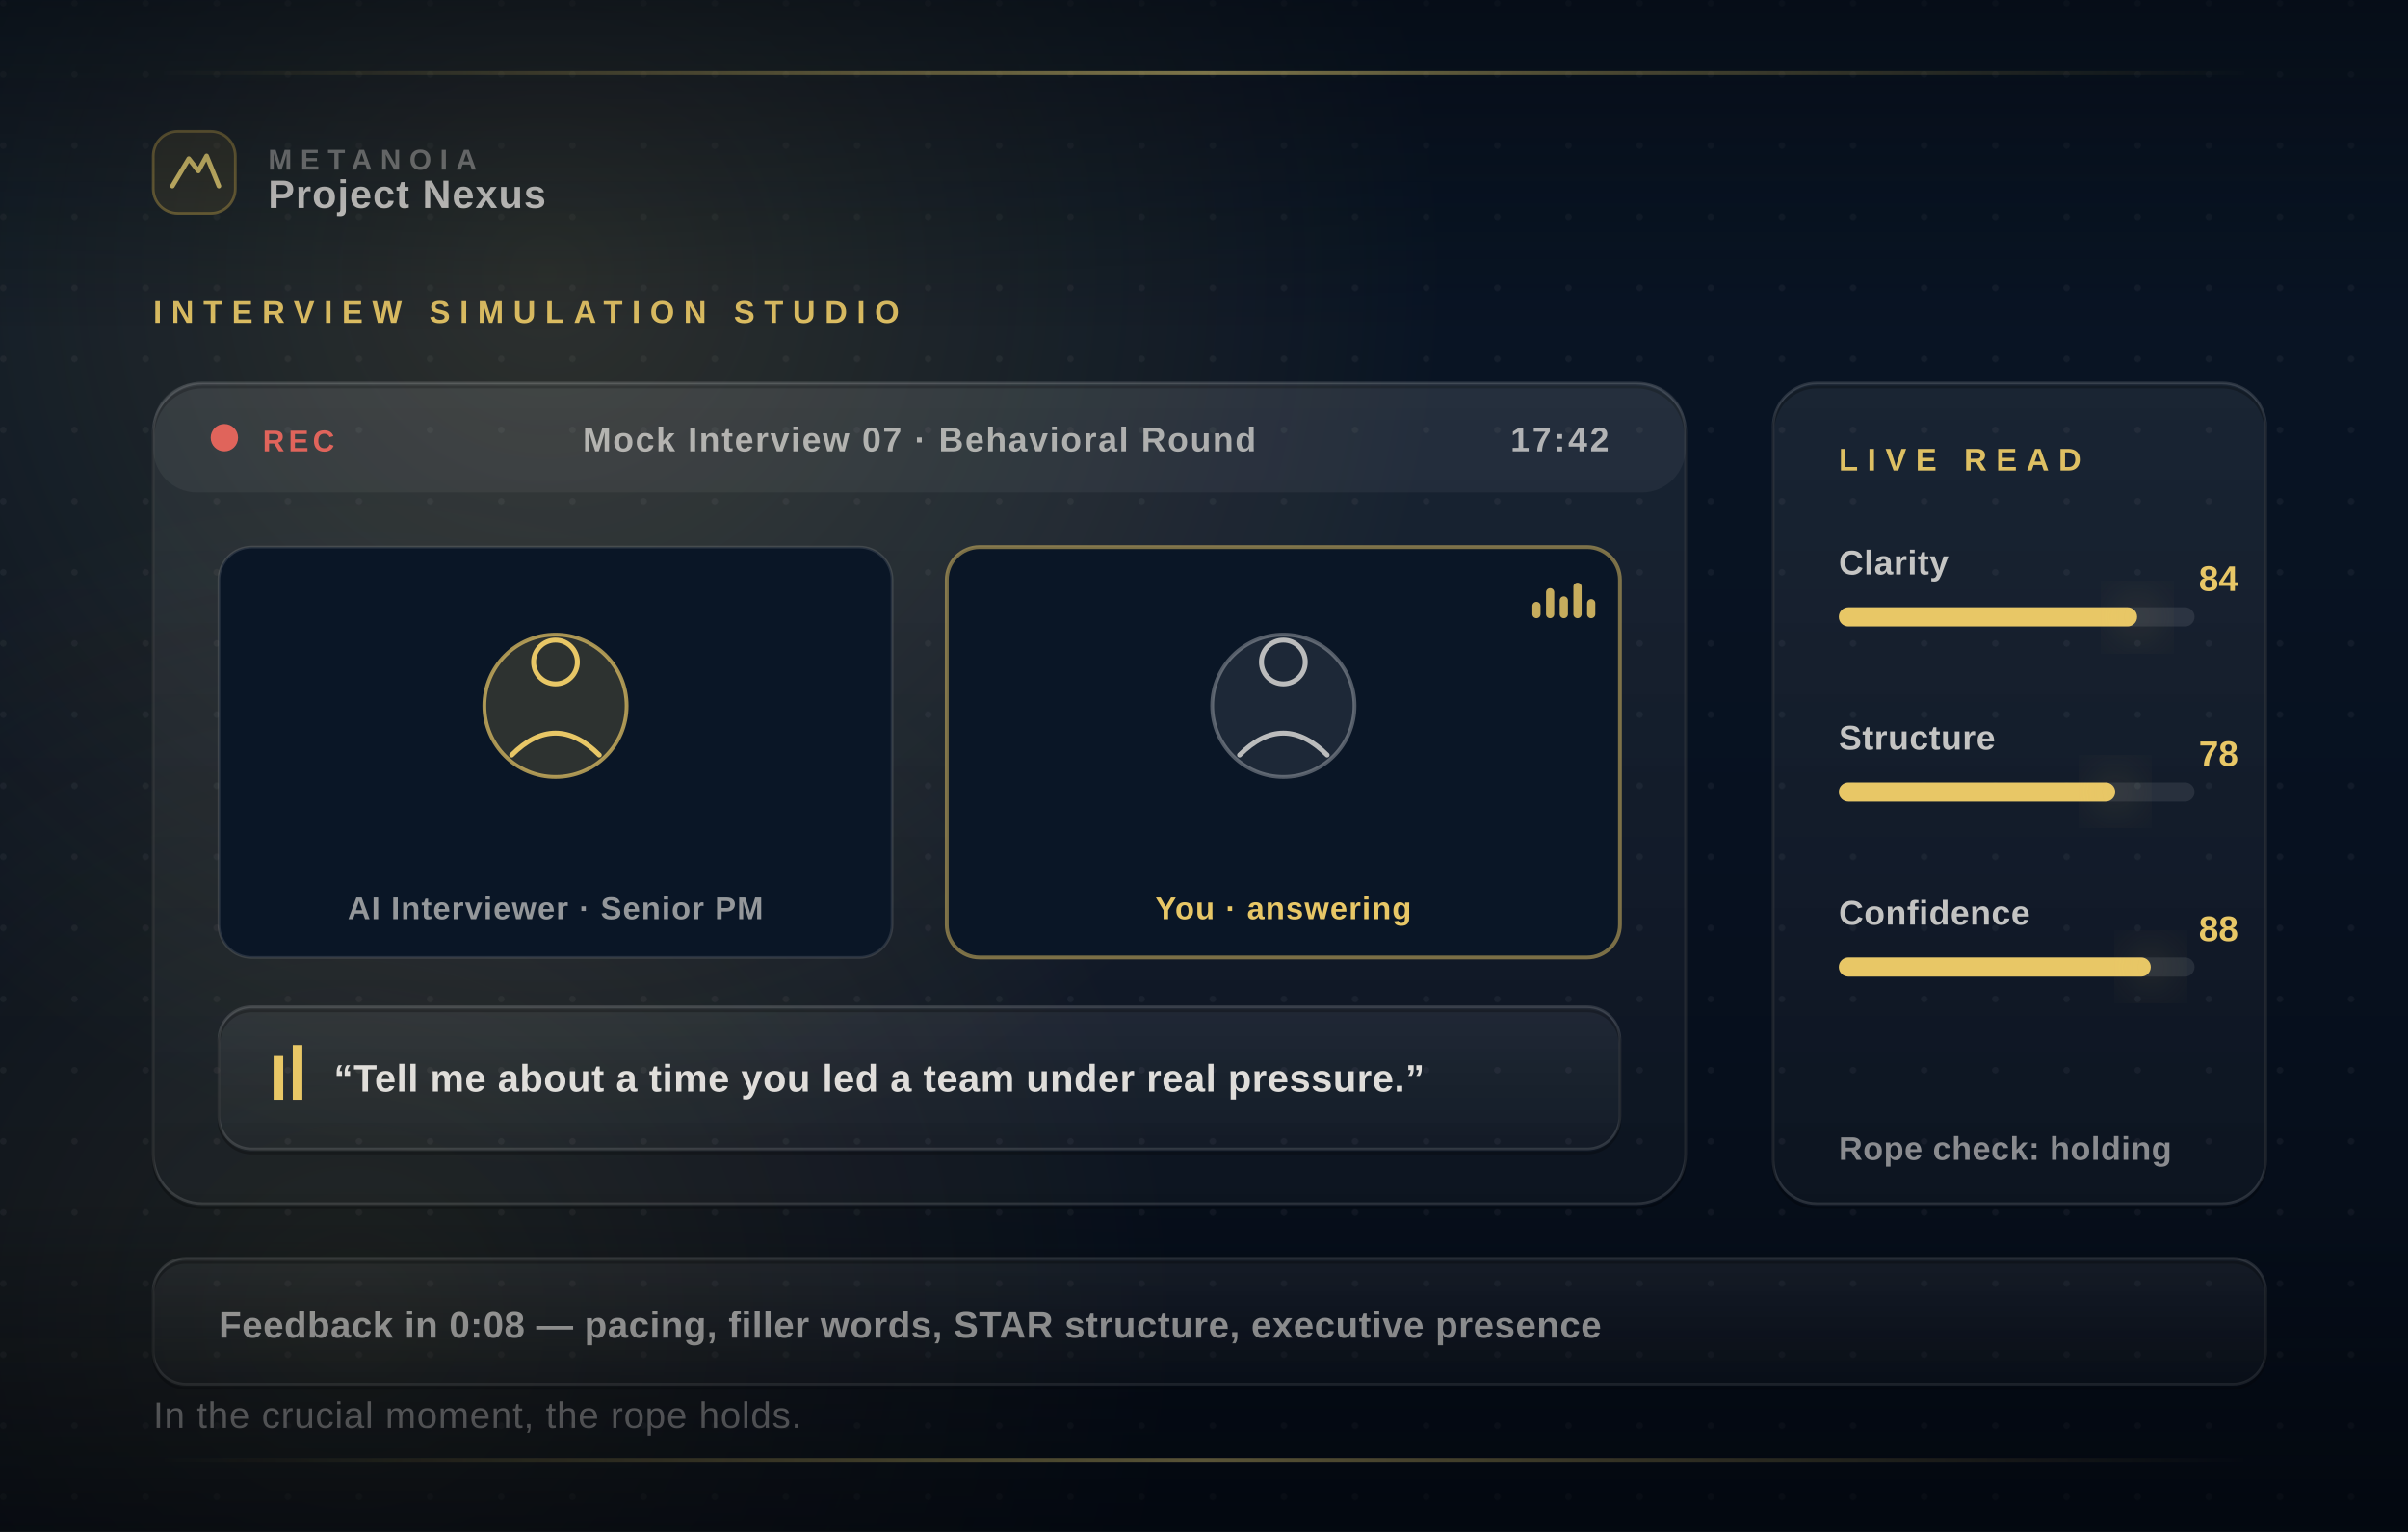
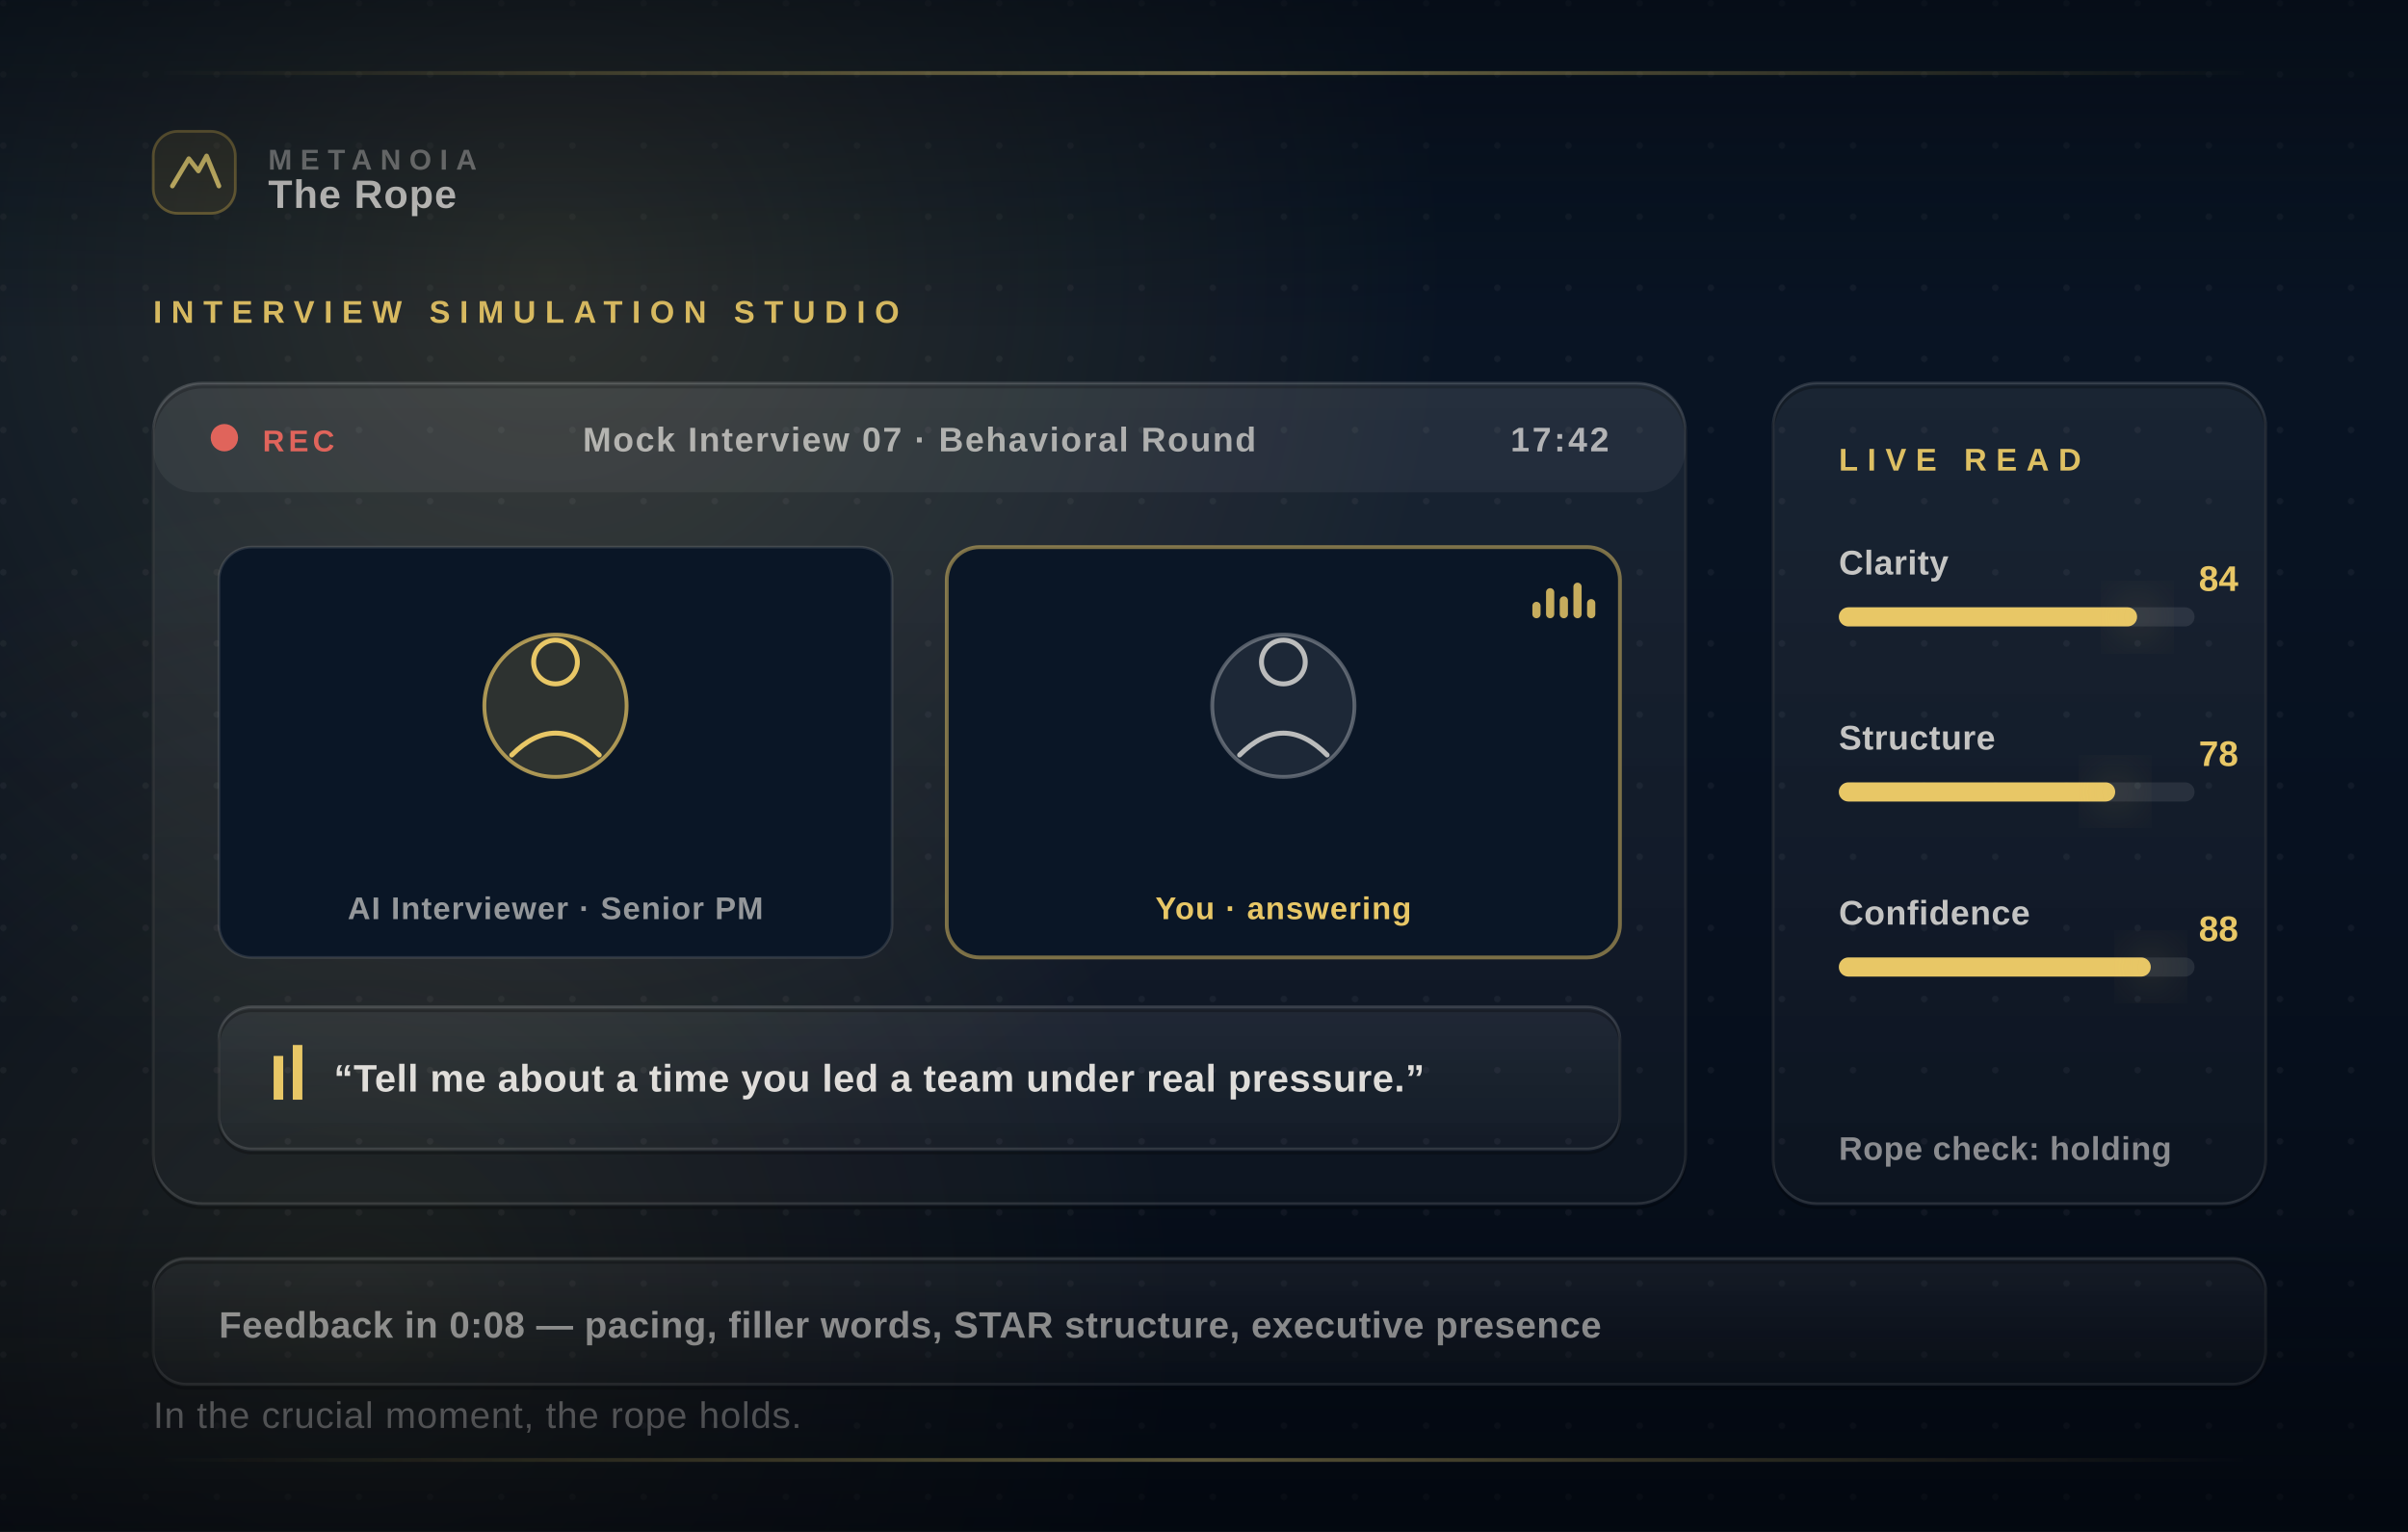
<svg xmlns="http://www.w3.org/2000/svg" viewBox="0 0 880 560" font-family="Avenir Next,Segoe UI,Helvetica Neue,Arial,sans-serif">
  <defs>
    <linearGradient id="ground" x1="0" y1="0" x2="0" y2="1">
      <stop offset="0" stop-color="#0A1626" />
      <stop offset=".55" stop-color="#071120" />
      <stop offset="1" stop-color="#050B15" />
    </linearGradient>
    <radialGradient id="aur" cx=".5" cy=".5" r=".5">
      <stop offset="0" stop-color="#E8C766" stop-opacity=".16" />
      <stop offset="1" stop-color="#E8C766" stop-opacity="0" />
    </radialGradient>
    <radialGradient id="aurG" cx=".5" cy=".5" r=".5">
      <stop offset="0" stop-color="#C9A84C" stop-opacity=".12" />
      <stop offset="1" stop-color="#C9A84C" stop-opacity="0" />
    </radialGradient>
    <linearGradient id="glass" x1="0" y1="0" x2="0" y2="1">
      <stop offset="0" stop-color="#FFFFFF" stop-opacity=".07" />
      <stop offset="1" stop-color="#FFFFFF" stop-opacity=".025" />
    </linearGradient>
    <linearGradient id="goldline" x1="0" y1="0" x2="1" y2="0">
      <stop offset="0" stop-color="#C9A84C" stop-opacity="0" />
      <stop offset=".5" stop-color="#F0D878" stop-opacity=".9" />
      <stop offset="1" stop-color="#C9A84C" stop-opacity="0" />
    </linearGradient>
    <filter id="soft" x="-60%" y="-60%" width="220%" height="220%">
      <feGaussianBlur stdDeviation="10" />
    </filter>
    <pattern id="dots" width="26" height="26" patternUnits="userSpaceOnUse">
      <circle cx="1.2" cy="1.2" r="1.2" fill="#FFFFFF" opacity=".045" />
    </pattern>
    <linearGradient id="vig" x1="0" y1="0" x2="0" y2="1">
      <stop offset="0" stop-color="#02060C" stop-opacity=".55" />
      <stop offset=".22" stop-color="#02060C" stop-opacity="0" />
      <stop offset=".78" stop-color="#02060C" stop-opacity="0" />
      <stop offset="1" stop-color="#02060C" stop-opacity=".6" />
    </linearGradient>
  </defs>
  <rect width="880" height="560" fill="url(#ground)" />
  <rect width="880" height="560" fill="url(#dots)" />
  <circle cx="200" cy="100" r="330" fill="url(#aur)" />
  <circle cx="130" cy="480" r="300" fill="url(#aurG)" />
  <g transform="translate(56,48)">
    <rect x="0" y="0" width="30" height="30" rx="9" fill="#C9A84C" fill-opacity=".13" stroke="#C9A84C" stroke-opacity=".5" stroke-width="1" />
    <path d="M7 20 L13 10 L16.5 14.5 L19.5 9 L24 20" fill="none" stroke="#F0D878" stroke-width="1.7" stroke-linecap="round" stroke-linejoin="round" />
    <text x="42" y="14" font-size="10.5" font-weight="800" letter-spacing="3" fill="rgba(240,237,232,.5)">METANOIA</text>
-     <text x="42" y="28" font-size="14.5" font-weight="700" letter-spacing=".4" fill="rgba(240,237,232,.94)">Project Nexus</text>
+     <text x="42" y="28" font-size="14.5" font-weight="700" letter-spacing=".4" fill="rgba(240,237,232,.94)">The Rope</text>
  </g>
  <text x="56" y="118" font-size="11.5" font-weight="800" letter-spacing="3.4" fill="#E8C766" opacity=".95">INTERVIEW SIMULATION STUDIO</text>
  <rect x="56" y="140" width="560" height="300" rx="18" fill="url(#glass)" stroke="rgba(255,255,255,.13)" stroke-width="1" />
  <rect x="56" y="140" width="560" height="300" rx="18" fill="none" stroke="#000" stroke-opacity=".25" stroke-width="1" transform="translate(0,1.5)" />
  <rect x="56" y="140" width="560" height="40" rx="16" fill="rgba(255,255,255,.05)" />
  <circle cx="82" cy="160" r="5" fill="#E0645B">
    <animate attributeName="opacity" values="1;.3;1" dur="1.6s" repeatCount="indefinite" />
  </circle>
  <text x="96" y="165" font-size="11" font-weight="800" letter-spacing="1.5" fill="#E0645B" text-anchor="start">REC</text>
  <text x="588" y="165" font-size="12.5" font-weight="700" letter-spacing="1" fill="rgba(240,237,232,.7)" text-anchor="end">17:42</text>
  <text x="336" y="165" font-size="12.5" font-weight="700" letter-spacing="0.6" fill="rgba(240,237,232,.66)" text-anchor="middle">Mock Interview 07 · Behavioral Round</text>
  <rect x="80" y="200" width="246" height="150" rx="12" fill="#0A1626" stroke="rgba(255,255,255,.12)" />
  <circle cx="203" cy="258" r="26" fill="#E8C766" fill-opacity=".16" stroke="#E8C766" stroke-opacity=".7" stroke-width="1.4" />
  <path d="M203 250 a8 8 0 1 1 .01 0 M187 276 q16 -16 32 0" stroke="#E8C766" stroke-width="1.8" fill="none" stroke-linecap="round" />
  <text x="203" y="336" font-size="11.5" font-weight="700" letter-spacing="0.4" fill="rgba(240,237,232,.6)" text-anchor="middle">AI Interviewer · Senior PM</text>
  <rect x="346" y="200" width="246" height="150" rx="12" fill="#0A1626" stroke="#E8C766" stroke-opacity=".5" stroke-width="1.4" />
  <circle cx="469" cy="258" r="26" fill="rgba(255,255,255,.08)" stroke="rgba(255,255,255,.3)" stroke-width="1.4" />
  <path d="M469 250 a8 8 0 1 1 .01 0 M453 276 q16 -16 32 0" stroke="rgba(240,237,232,.75)" stroke-width="1.8" fill="none" stroke-linecap="round" />
  <text x="469" y="336" font-size="11.5" font-weight="700" letter-spacing="0.4" fill="#E8C766" text-anchor="middle">You · answering</text>
  <g transform="translate(560,214)">
    <rect x="0" y="6" width="3" height="6" rx="1.5" fill="#E8C766" opacity=".85">
      <animate attributeName="height" values="6;10;6" dur="0.90s" repeatCount="indefinite" />
    </rect>
    <rect x="5" y="1" width="3" height="11" rx="1.5" fill="#E8C766" opacity=".85">
      <animate attributeName="height" values="11;8;11" dur="1.03s" repeatCount="indefinite" />
    </rect>
    <rect x="10" y="4" width="3" height="8" rx="1.5" fill="#E8C766" opacity=".85">
      <animate attributeName="height" values="8;5;8" dur="1.16s" repeatCount="indefinite" />
    </rect>
    <rect x="15" y="-1" width="3" height="13" rx="1.5" fill="#E8C766" opacity=".85">
      <animate attributeName="height" values="13;10;13" dur="1.29s" repeatCount="indefinite" />
    </rect>
    <rect x="20" y="5" width="3" height="7" rx="1.5" fill="#E8C766" opacity=".85">
      <animate attributeName="height" values="7;4;7" dur="1.42s" repeatCount="indefinite" />
    </rect>
  </g>
  <rect x="80" y="368" width="512" height="52" rx="12" fill="url(#glass)" stroke="rgba(255,255,255,.13)" stroke-width="1" />
  <rect x="80" y="368" width="512" height="52" rx="12" fill="none" stroke="#000" stroke-opacity=".25" stroke-width="1" transform="translate(0,1.5)" />
  <path d="M100 386 h3.5 v16 h-3.5 z M107 382 h3.5 v20 h-3.5 z" fill="#E8C766" />
  <text x="122" y="399" font-size="14" font-weight="600" letter-spacing="0.2" fill="rgba(240,237,232,.92)" text-anchor="start">“Tell me about a time you led a team under real pressure.”</text>
  <rect x="648" y="140" width="180" height="300" rx="16" fill="url(#glass)" stroke="rgba(255,255,255,.13)" stroke-width="1" />
  <rect x="648" y="140" width="180" height="300" rx="16" fill="none" stroke="#000" stroke-opacity=".25" stroke-width="1" transform="translate(0,1.5)" />
  <text x="672" y="172" font-size="11.5" font-weight="800" letter-spacing="3.4" fill="#E8C766" opacity=".95">LIVE READ</text>
  <text x="672" y="210" font-size="12.5" font-weight="700" letter-spacing="0.2" fill="rgba(240,237,232,.8)" text-anchor="start">Clarity</text>
  <rect x="672" y="222" width="130" height="7" rx="3.5" fill="rgba(255,255,255,.09)" />
  <rect x="672" y="222" width="109" height="7" rx="3.5" fill="#E8C766" />
  <circle cx="781" cy="225.5" r="6.0" fill="#E8C766" opacity=".35" filter="url(#soft)" />
  <text x="818" y="216" font-size="13" font-weight="800" letter-spacing="0" fill="#E8C766" text-anchor="end">84</text>
  <text x="672" y="274" font-size="12.5" font-weight="700" letter-spacing="0.2" fill="rgba(240,237,232,.8)" text-anchor="start">Structure</text>
  <rect x="672" y="286" width="130" height="7" rx="3.5" fill="rgba(255,255,255,.09)" />
  <rect x="672" y="286" width="101" height="7" rx="3.5" fill="#E8C766" />
  <circle cx="773" cy="289.5" r="6.0" fill="#E8C766" opacity=".35" filter="url(#soft)" />
  <text x="818" y="280" font-size="13" font-weight="800" letter-spacing="0" fill="#E8C766" text-anchor="end">78</text>
  <text x="672" y="338" font-size="12.5" font-weight="700" letter-spacing="0.2" fill="rgba(240,237,232,.8)" text-anchor="start">Confidence</text>
  <rect x="672" y="350" width="130" height="7" rx="3.5" fill="rgba(255,255,255,.09)" />
  <rect x="672" y="350" width="114" height="7" rx="3.5" fill="#E8C766" />
  <circle cx="786" cy="353.5" r="6.0" fill="#E8C766" opacity=".35" filter="url(#soft)" />
  <text x="818" y="344" font-size="13" font-weight="800" letter-spacing="0" fill="#E8C766" text-anchor="end">88</text>
  <text x="672" y="424" font-size="12" font-weight="600" letter-spacing="0.2" fill="rgba(240,237,232,.55)" text-anchor="start">Rope check: holding</text>
  <rect x="56" y="460" width="772" height="46" rx="12" fill="url(#glass)" stroke="rgba(255,255,255,.13)" stroke-width="1" />
  <rect x="56" y="460" width="772" height="46" rx="12" fill="none" stroke="#000" stroke-opacity=".25" stroke-width="1" transform="translate(0,1.5)" />
  <text x="80" y="489" font-size="13.5" font-weight="600" letter-spacing="0.2" fill="rgba(240,237,232,.72)" text-anchor="start">Feedback in 0:08 — pacing, filler words, STAR structure, executive presence</text>
  <text x="56" y="522" font-size="13.5" font-weight="400" letter-spacing="0.3" fill="rgba(240,237,232,.5)" text-anchor="start">In the crucial moment, the rope holds.</text>
  <rect width="880" height="560" fill="url(#vig)" />
  <rect x="60" y="26" width="760" height="1.4" fill="url(#goldline)" opacity=".55" />
  <rect x="60" y="533" width="760" height="1.4" fill="url(#goldline)" opacity=".4" />
</svg>
